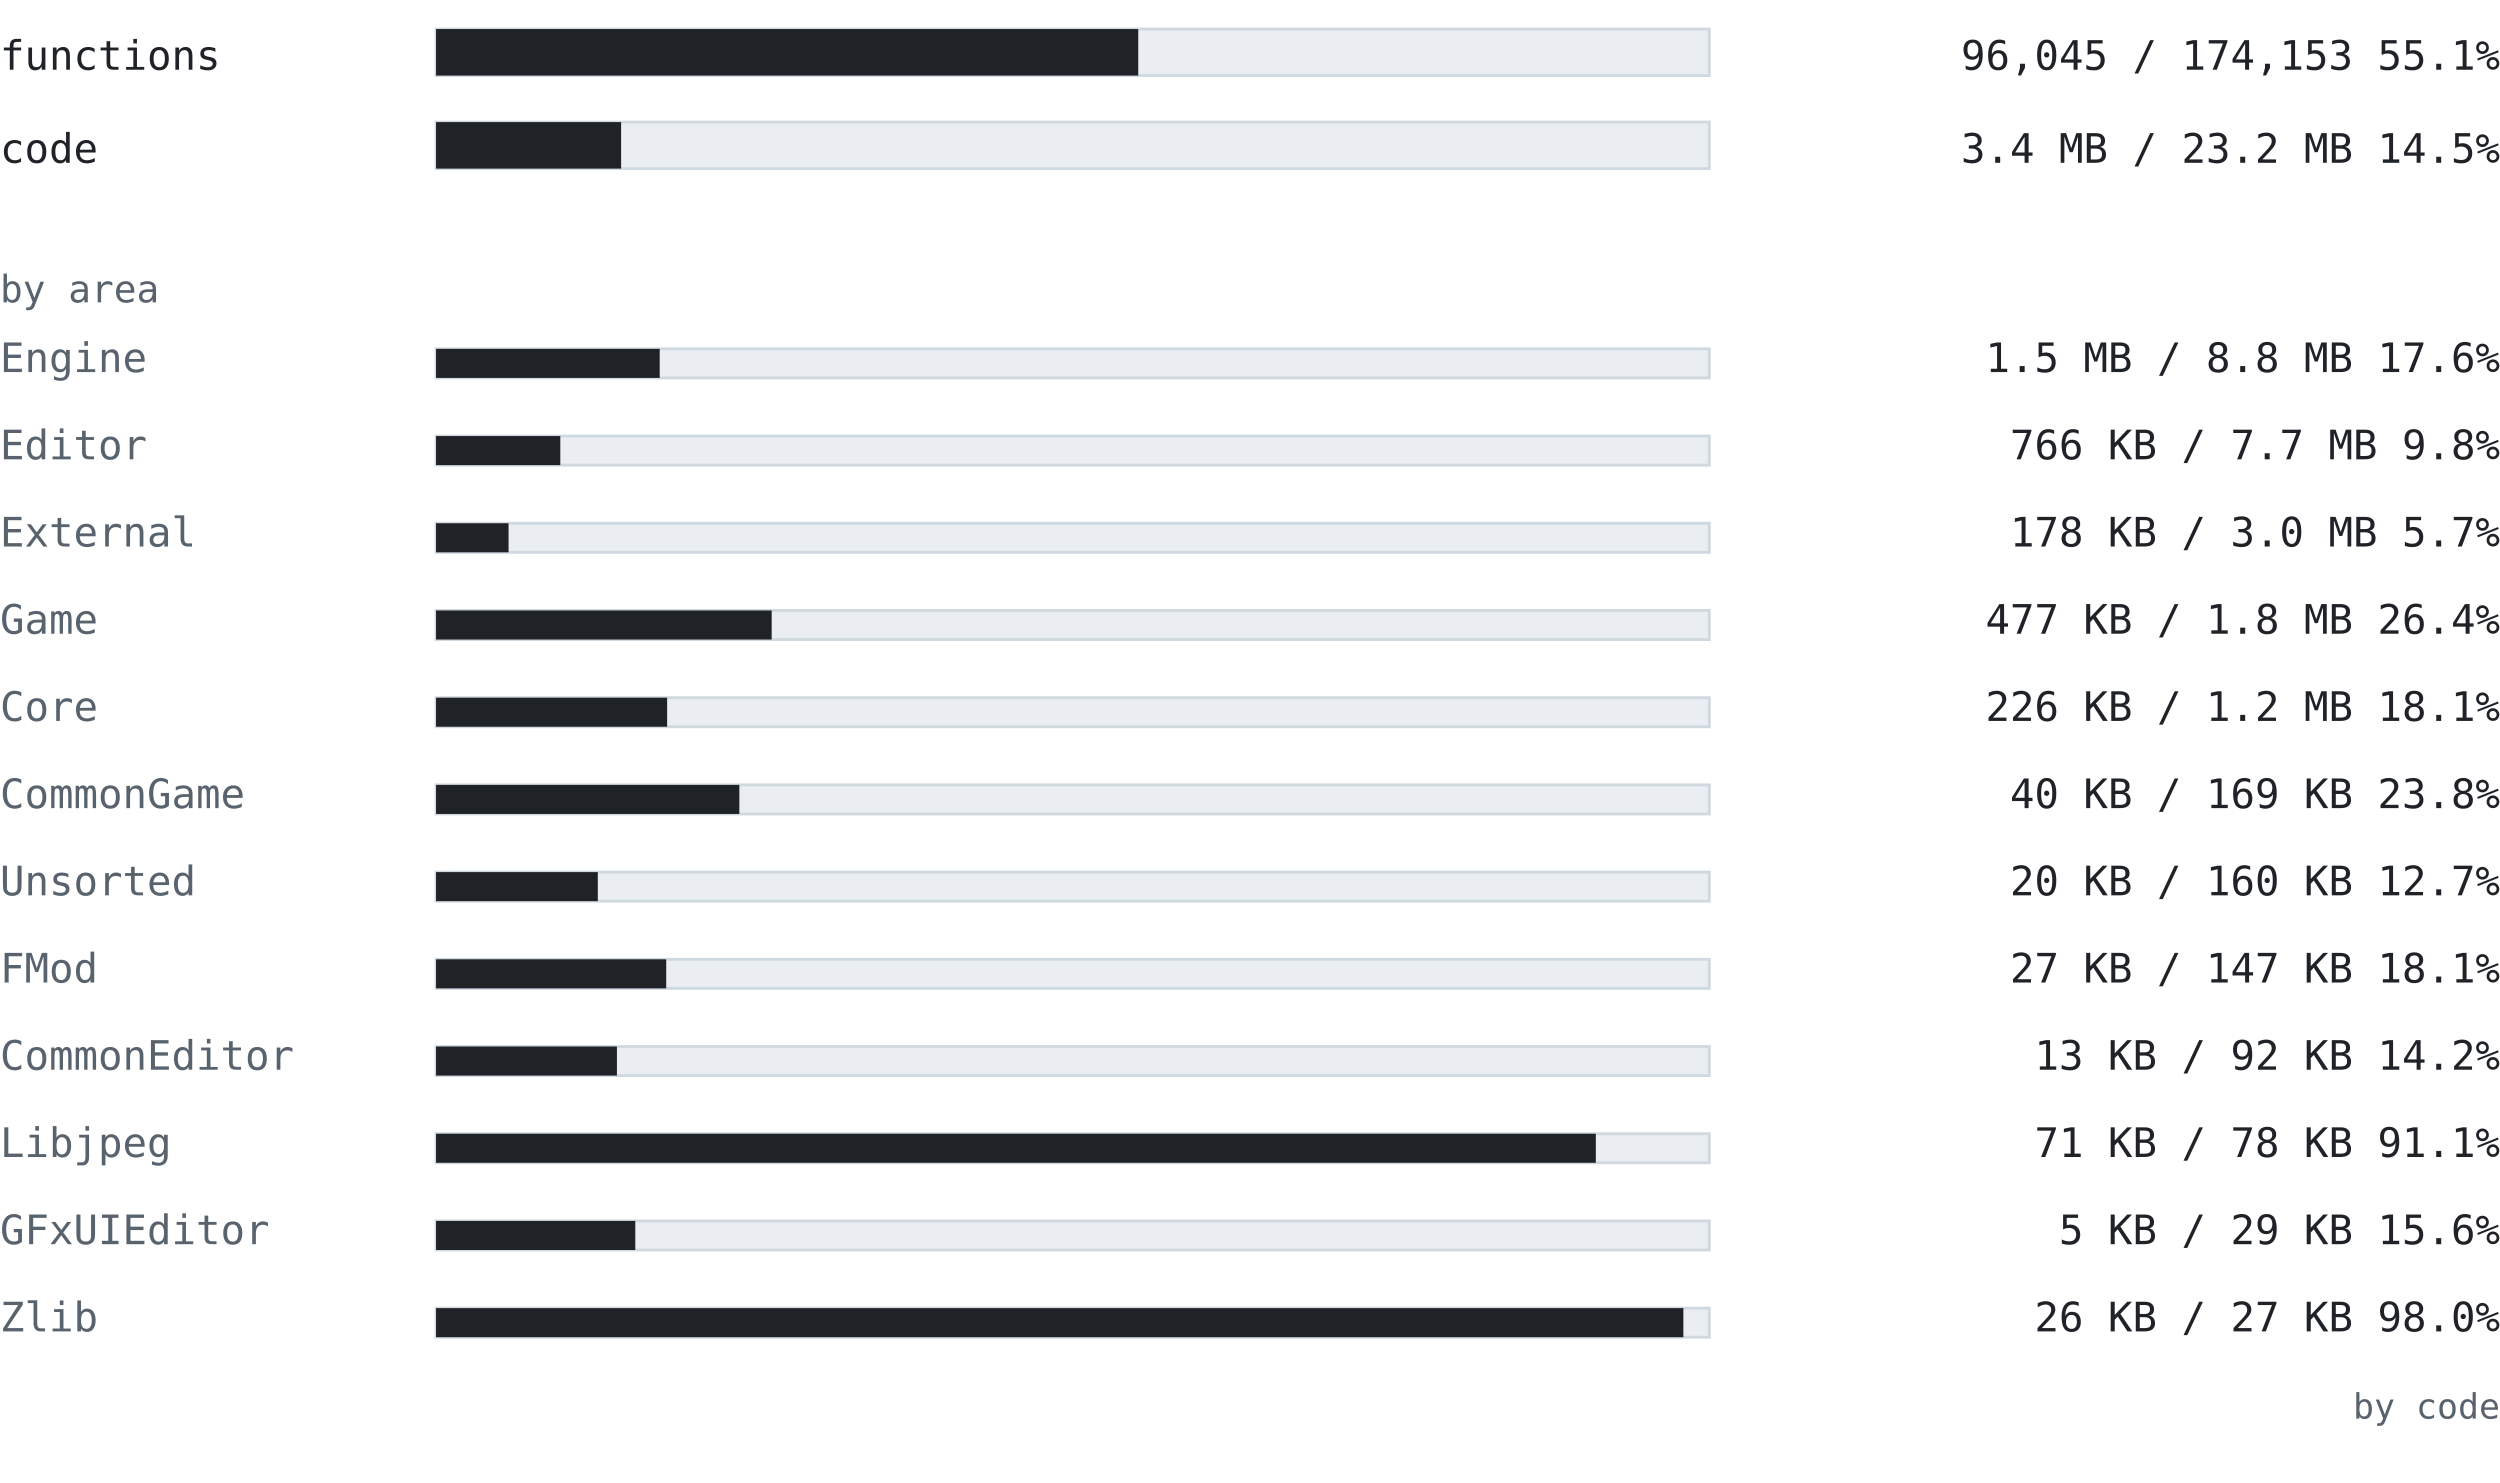
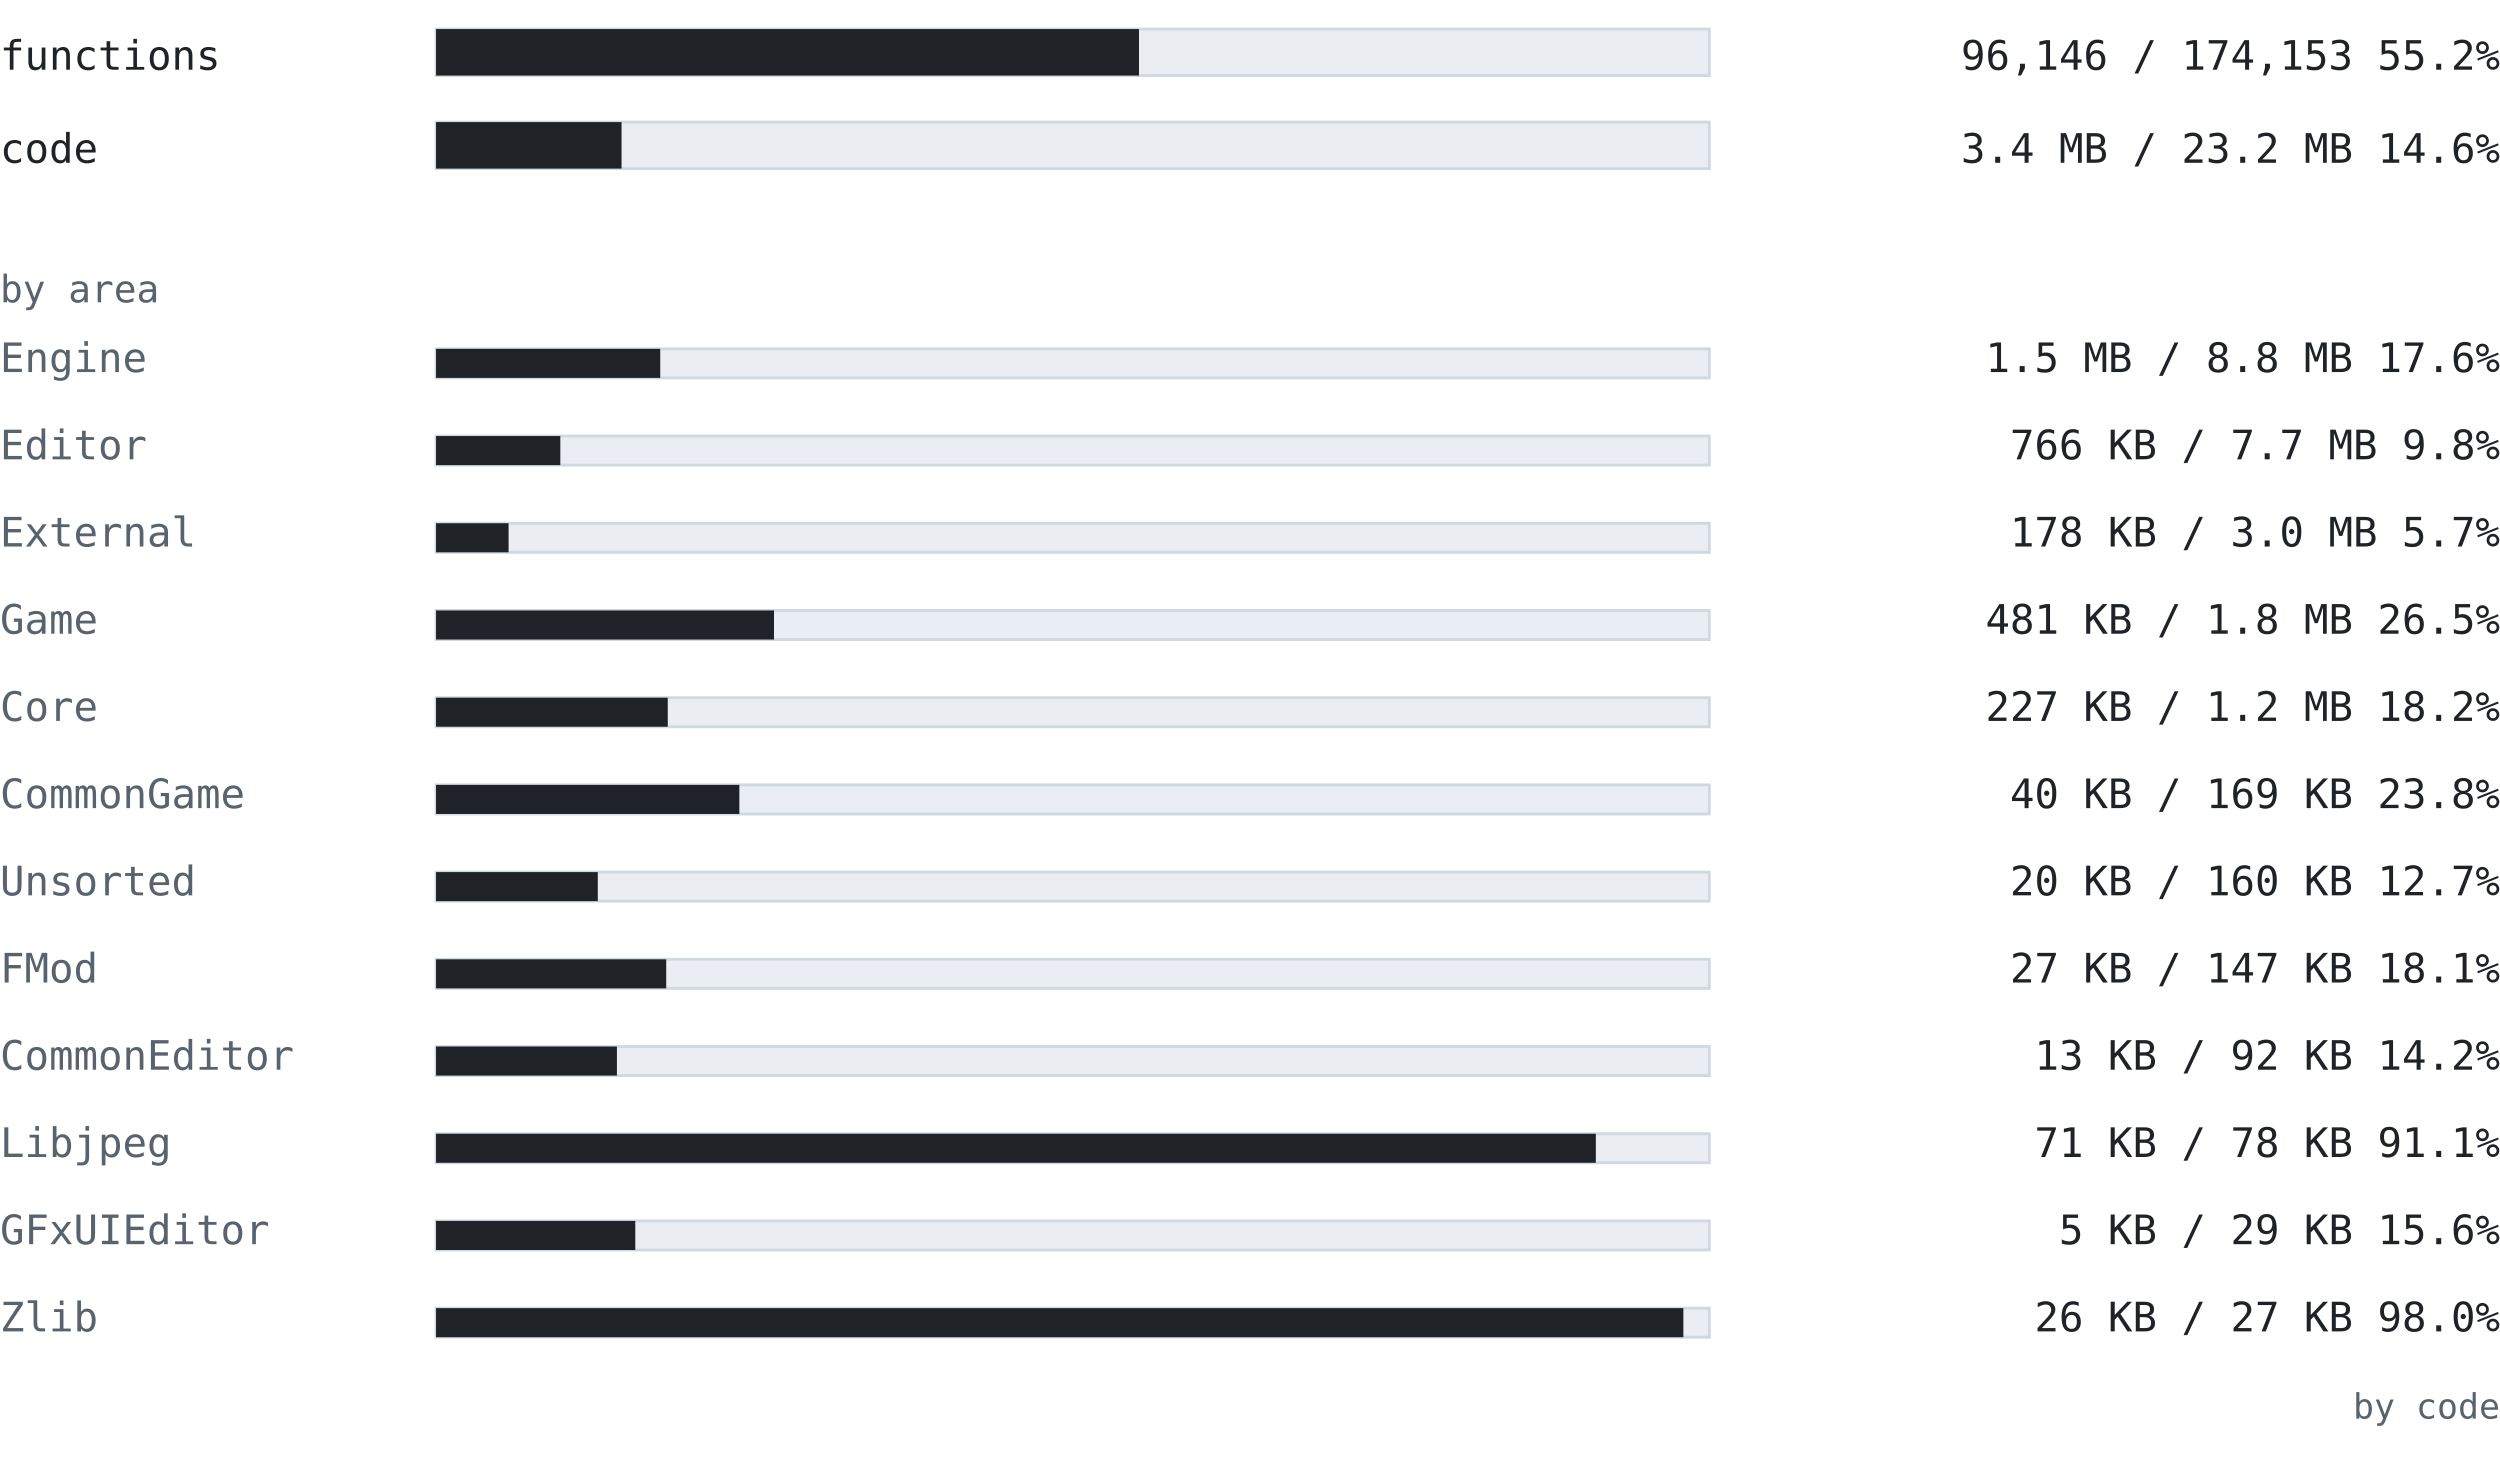
<svg xmlns="http://www.w3.org/2000/svg" width="860" height="510" viewBox="0 0 860 510" font-family="ui-monospace, SFMono-Regular, 'Cascadia Mono', Consolas, 'DejaVu Sans Mono', monospace">
  <text x="0" y="24" font-size="14" fill="#1f2328" text-anchor="start" font-weight="normal">functions</text>
  <rect x="150" y="10" width="438" height="16" fill="#eaeef2" stroke="#d1d9e0" />
-   <rect x="150" y="10" width="241.556" height="16" fill="#1f2328" />
-   <text x="860" y="24" font-size="14" fill="#1f2328" text-anchor="end" font-weight="normal">96,045 / 174,153  55.1%</text>
+   <rect x="150" y="10" width="241.81" height="16" fill="#1f2328" />
+   <text x="860" y="24" font-size="14" fill="#1f2328" text-anchor="end" font-weight="normal">96,146 / 174,153  55.2%</text>
  <text x="0" y="56" font-size="14" fill="#1f2328" text-anchor="start" font-weight="normal">code</text>
  <rect x="150" y="42" width="438" height="16" fill="#eaeef2" stroke="#d1d9e0" />
-   <rect x="150" y="42" width="63.665" height="16" fill="#1f2328" />
-   <text x="860" y="56" font-size="14" fill="#1f2328" text-anchor="end" font-weight="normal">3.4 MB / 23.2 MB  14.5%</text>
+   <rect x="150" y="42" width="63.812" height="16" fill="#1f2328" />
+   <text x="860" y="56" font-size="14" fill="#1f2328" text-anchor="end" font-weight="normal">3.4 MB / 23.2 MB  14.6%</text>
  <text x="0" y="104" font-size="13" fill="#59636e" text-anchor="start" font-weight="normal">by area</text>
  <text x="0" y="128" font-size="14" fill="#59636e" text-anchor="start" font-weight="normal">Engine</text>
  <rect x="150" y="120" width="438" height="10" fill="#eaeef2" stroke="#d1d9e0" />
-   <rect x="150" y="120" width="76.938" height="10" fill="#1f2328" />
+   <rect x="150" y="120" width="77.124" height="10" fill="#1f2328" />
  <text x="860" y="128" font-size="14" fill="#1f2328" text-anchor="end" font-weight="normal">1.5 MB / 8.8 MB  17.6%</text>
  <text x="0" y="158" font-size="14" fill="#59636e" text-anchor="start" font-weight="normal">Editor</text>
  <rect x="150" y="150" width="438" height="10" fill="#eaeef2" stroke="#d1d9e0" />
-   <rect x="150" y="150" width="42.742" height="10" fill="#1f2328" />
+   <rect x="150" y="150" width="42.751" height="10" fill="#1f2328" />
  <text x="860" y="158" font-size="14" fill="#1f2328" text-anchor="end" font-weight="normal">766 KB / 7.7 MB  9.8%</text>
  <text x="0" y="188" font-size="14" fill="#59636e" text-anchor="start" font-weight="normal">External</text>
  <rect x="150" y="180" width="438" height="10" fill="#eaeef2" stroke="#d1d9e0" />
-   <rect x="150" y="180" width="24.946" height="10" fill="#1f2328" />
+   <rect x="150" y="180" width="24.949" height="10" fill="#1f2328" />
  <text x="860" y="188" font-size="14" fill="#1f2328" text-anchor="end" font-weight="normal">178 KB / 3.0 MB  5.7%</text>
  <text x="0" y="218" font-size="14" fill="#59636e" text-anchor="start" font-weight="normal">Game</text>
  <rect x="150" y="210" width="438" height="10" fill="#eaeef2" stroke="#d1d9e0" />
-   <rect x="150" y="210" width="115.459" height="10" fill="#1f2328" />
-   <text x="860" y="218" font-size="14" fill="#1f2328" text-anchor="end" font-weight="normal">477 KB / 1.8 MB  26.4%</text>
+   <rect x="150" y="210" width="116.256" height="10" fill="#1f2328" />
+   <text x="860" y="218" font-size="14" fill="#1f2328" text-anchor="end" font-weight="normal">481 KB / 1.8 MB  26.5%</text>
  <text x="0" y="248" font-size="14" fill="#59636e" text-anchor="start" font-weight="normal">Core</text>
  <rect x="150" y="240" width="438" height="10" fill="#eaeef2" stroke="#d1d9e0" />
-   <rect x="150" y="240" width="79.492" height="10" fill="#1f2328" />
-   <text x="860" y="248" font-size="14" fill="#1f2328" text-anchor="end" font-weight="normal">226 KB / 1.2 MB  18.1%</text>
+   <rect x="150" y="240" width="79.713" height="10" fill="#1f2328" />
+   <text x="860" y="248" font-size="14" fill="#1f2328" text-anchor="end" font-weight="normal">227 KB / 1.2 MB  18.2%</text>
  <text x="0" y="278" font-size="14" fill="#59636e" text-anchor="start" font-weight="normal">CommonGame</text>
  <rect x="150" y="270" width="438" height="10" fill="#eaeef2" stroke="#d1d9e0" />
  <rect x="150" y="270" width="104.337" height="10" fill="#1f2328" />
  <text x="860" y="278" font-size="14" fill="#1f2328" text-anchor="end" font-weight="normal">40 KB / 169 KB  23.8%</text>
  <text x="0" y="308" font-size="14" fill="#59636e" text-anchor="start" font-weight="normal">Unsorted</text>
  <rect x="150" y="300" width="438" height="10" fill="#eaeef2" stroke="#d1d9e0" />
  <rect x="150" y="300" width="55.645" height="10" fill="#1f2328" />
  <text x="860" y="308" font-size="14" fill="#1f2328" text-anchor="end" font-weight="normal">20 KB / 160 KB  12.7%</text>
  <text x="0" y="338" font-size="14" fill="#59636e" text-anchor="start" font-weight="normal">FMod</text>
  <rect x="150" y="330" width="438" height="10" fill="#eaeef2" stroke="#d1d9e0" />
  <rect x="150" y="330" width="79.178" height="10" fill="#1f2328" />
  <text x="860" y="338" font-size="14" fill="#1f2328" text-anchor="end" font-weight="normal">27 KB / 147 KB  18.1%</text>
  <text x="0" y="368" font-size="14" fill="#59636e" text-anchor="start" font-weight="normal">CommonEditor</text>
  <rect x="150" y="360" width="438" height="10" fill="#eaeef2" stroke="#d1d9e0" />
  <rect x="150" y="360" width="62.221" height="10" fill="#1f2328" />
  <text x="860" y="368" font-size="14" fill="#1f2328" text-anchor="end" font-weight="normal">13 KB / 92 KB  14.2%</text>
  <text x="0" y="398" font-size="14" fill="#59636e" text-anchor="start" font-weight="normal">Libjpeg</text>
  <rect x="150" y="390" width="438" height="10" fill="#eaeef2" stroke="#d1d9e0" />
  <rect x="150" y="390" width="398.965" height="10" fill="#1f2328" />
  <text x="860" y="398" font-size="14" fill="#1f2328" text-anchor="end" font-weight="normal">71 KB / 78 KB  91.1%</text>
  <text x="0" y="428" font-size="14" fill="#59636e" text-anchor="start" font-weight="normal">GFxUIEditor</text>
  <rect x="150" y="420" width="438" height="10" fill="#eaeef2" stroke="#d1d9e0" />
  <rect x="150" y="420" width="68.539" height="10" fill="#1f2328" />
  <text x="860" y="428" font-size="14" fill="#1f2328" text-anchor="end" font-weight="normal">5 KB / 29 KB  15.6%</text>
  <text x="0" y="458" font-size="14" fill="#59636e" text-anchor="start" font-weight="normal">Zlib</text>
  <rect x="150" y="450" width="438" height="10" fill="#eaeef2" stroke="#d1d9e0" />
  <rect x="150" y="450" width="429.075" height="10" fill="#1f2328" />
  <text x="860" y="458" font-size="14" fill="#1f2328" text-anchor="end" font-weight="normal">26 KB / 27 KB  98.0%</text>
  <text x="860" y="488" font-size="12" fill="#59636e" text-anchor="end" font-weight="normal">by code</text>
</svg>
